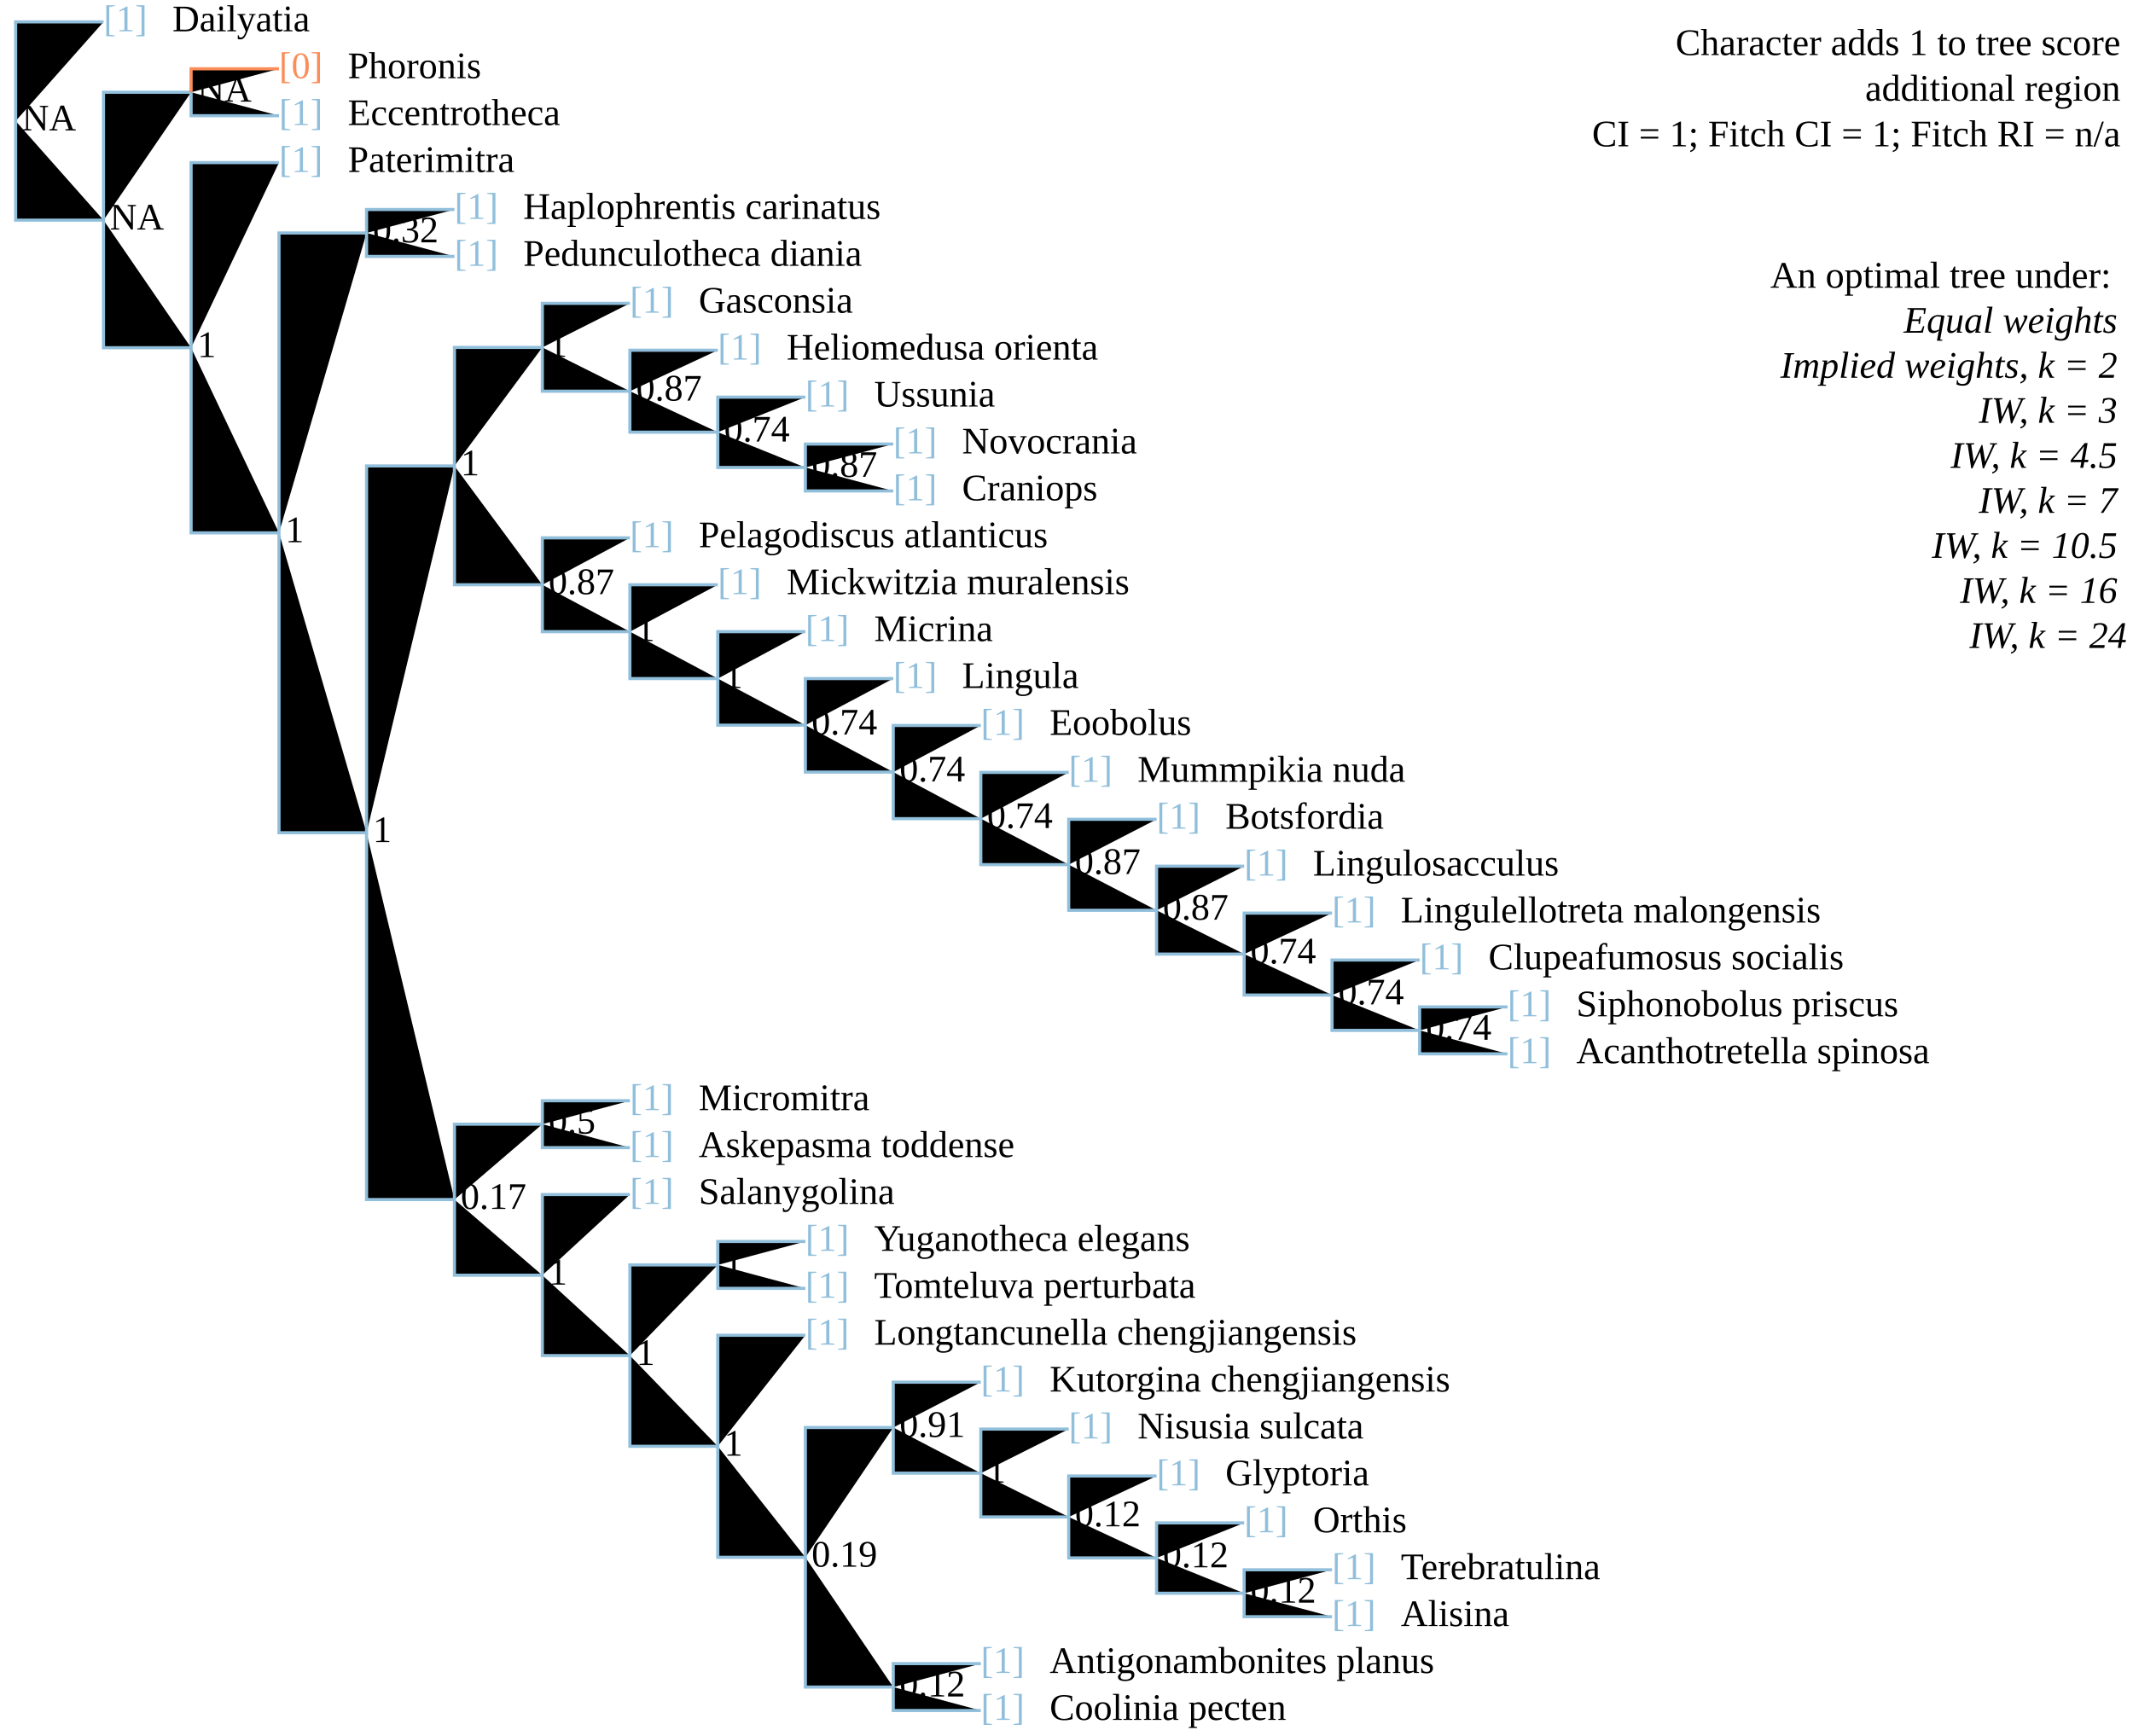
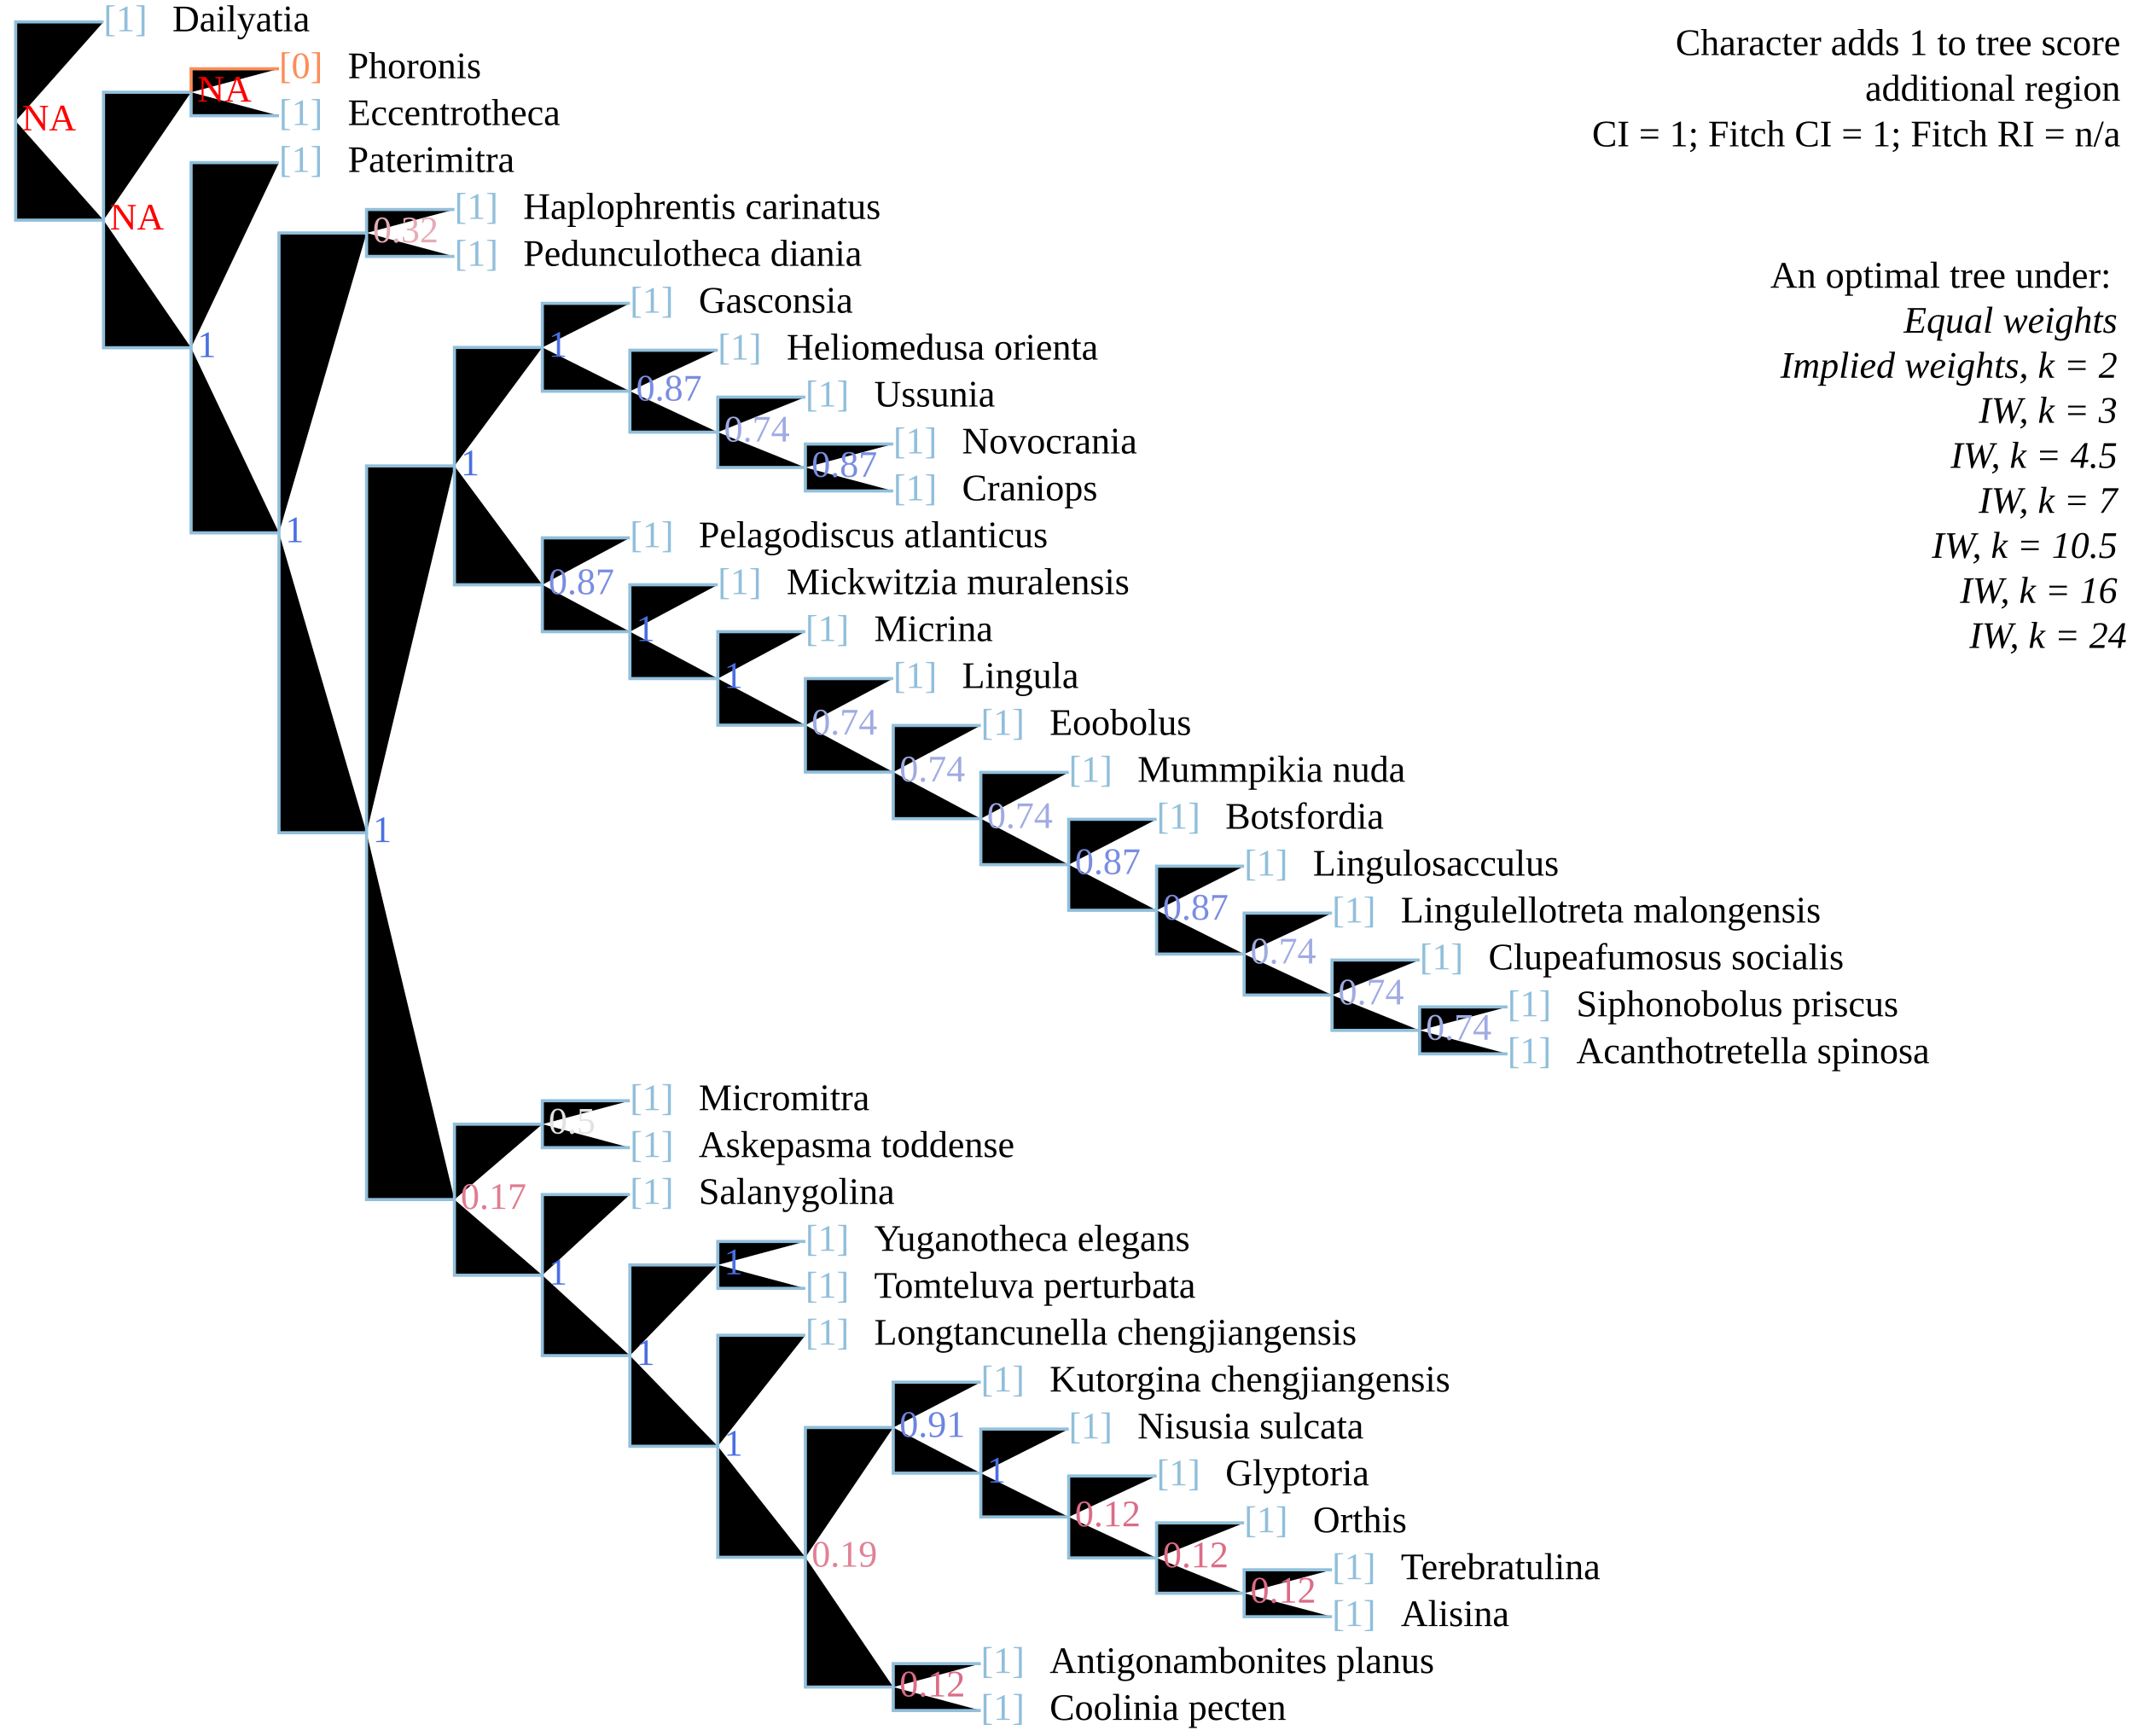
<svg xmlns="http://www.w3.org/2000/svg" version="1.1" width="682" height="555" class="tree" char="1">
  <text x="678" y="17.6" text-anchor="end" class="stepsLabel">Character adds <tspan class="score">1</tspan> to tree score</text>
  <text x="678" y="32.2" text-anchor="end" class="stepsLabel">
    <tspan class="score" /> additional region</text>
  <text x="678" y="46.8" text-anchor="end" class="stepsLabel">CI = 1; Fitch CI = 1; Fitch RI = n/a</text>
  <text x="678" y="76" text-anchor="end" class="stepsLabel">
    <tspan dy="16">An optimal tree under:</tspan>
    <tspan x="680" style="font-style:italic" class="thisAn" dy="1.2em">Equal weights</tspan>
    <tspan x="680" style="font-style:italic" class="notThisAn" dy="1.2em">Implied weights, k = 2</tspan>
    <tspan x="680" style="font-style:italic" class="notThisAn" dy="1.2em">IW, k = 3</tspan>
    <tspan x="680" style="font-style:italic" class="notThisAn" dy="1.2em">IW, k = 4.5</tspan>
    <tspan x="680" style="font-style:italic" class="notThisAn" dy="1.2em">IW, k = 7</tspan>
    <tspan x="680" style="font-style:italic" class="notThisAn" dy="1.2em">IW, k = 10.5</tspan>
    <tspan x="680" style="font-style:italic" class="notThisAn" dy="1.2em">IW, k = 16</tspan>
    <tspan x="680" style="font-style:italic" class="notThisAn" dy="1.2em">IW, k = 24</tspan>
  </text>
  <text x="33.1" y="10" fill="#91bfdb" class="flag">[1]</text>
  <text x="55.1" y="10" class="taxonLabel">Dailyatia</text>
  <text x="89.2" y="40" fill="#91bfdb" class="flag">[1]</text>
  <text x="111.2" y="40" class="taxonLabel">Eccentrotheca</text>
  <text x="89.2" y="25" fill="#fc8d59" class="flag">[0]</text>
  <text x="111.2" y="25" class="taxonLabel">Phoronis</text>
  <text x="89.2" y="55" fill="#91bfdb" class="flag">[1]</text>
  <text x="111.2" y="55" class="taxonLabel">Paterimitra</text>
  <text x="145.3" y="85" fill="#91bfdb" class="flag">[1]</text>
  <text x="167.3" y="85" class="taxonLabel">Pedunculotheca diania</text>
  <text x="145.3" y="70" fill="#91bfdb" class="flag">[1]</text>
  <text x="167.3" y="70" class="taxonLabel">Haplophrentis carinatus</text>
  <text x="201.4" y="100" fill="#91bfdb" class="flag">[1]</text>
  <text x="223.4" y="100" class="taxonLabel">Gasconsia</text>
  <text x="229.5" y="115" fill="#91bfdb" class="flag">[1]</text>
  <text x="251.5" y="115" class="taxonLabel">Heliomedusa orienta</text>
  <text x="257.5" y="130" fill="#91bfdb" class="flag">[1]</text>
  <text x="279.5" y="130" class="taxonLabel">Ussunia</text>
  <text x="285.6" y="160" fill="#91bfdb" class="flag">[1]</text>
  <text x="307.6" y="160" class="taxonLabel">Craniops</text>
  <text x="285.6" y="145" fill="#91bfdb" class="flag">[1]</text>
  <text x="307.6" y="145" class="taxonLabel">Novocrania</text>
  <text x="201.4" y="175" fill="#91bfdb" class="flag">[1]</text>
  <text x="223.4" y="175" class="taxonLabel">Pelagodiscus atlanticus</text>
  <text x="229.5" y="190" fill="#91bfdb" class="flag">[1]</text>
  <text x="251.5" y="190" class="taxonLabel">Mickwitzia muralensis</text>
  <text x="257.5" y="205" fill="#91bfdb" class="flag">[1]</text>
  <text x="279.5" y="205" class="taxonLabel">Micrina</text>
  <text x="285.6" y="220" fill="#91bfdb" class="flag">[1]</text>
  <text x="307.6" y="220" class="taxonLabel">Lingula</text>
  <text x="313.6" y="235" fill="#91bfdb" class="flag">[1]</text>
  <text x="335.6" y="235" class="taxonLabel">Eoobolus</text>
  <text x="341.7" y="250" fill="#91bfdb" class="flag">[1]</text>
  <text x="363.7" y="250" class="taxonLabel">Mummpikia nuda</text>
  <text x="369.8" y="265" fill="#91bfdb" class="flag">[1]</text>
  <text x="391.8" y="265" class="taxonLabel">Botsfordia</text>
  <text x="397.8" y="280" fill="#91bfdb" class="flag">[1]</text>
  <text x="419.8" y="280" class="taxonLabel">Lingulosacculus</text>
  <text x="425.9" y="295" fill="#91bfdb" class="flag">[1]</text>
  <text x="447.9" y="295" class="taxonLabel">Lingulellotreta malongensis</text>
  <text x="453.9" y="310" fill="#91bfdb" class="flag">[1]</text>
  <text x="475.9" y="310" class="taxonLabel">Clupeafumosus socialis</text>
  <text x="482" y="340" fill="#91bfdb" class="flag">[1]</text>
  <text x="504" y="340" class="taxonLabel">Acanthotretella spinosa</text>
  <text x="482" y="325" fill="#91bfdb" class="flag">[1]</text>
  <text x="504" y="325" class="taxonLabel">Siphonobolus priscus</text>
  <text x="201.4" y="370" fill="#91bfdb" class="flag">[1]</text>
  <text x="223.4" y="370" class="taxonLabel">Askepasma toddense</text>
  <text x="201.4" y="355" fill="#91bfdb" class="flag">[1]</text>
  <text x="223.4" y="355" class="taxonLabel">Micromitra</text>
  <text x="201.4" y="385" fill="#91bfdb" class="flag">[1]</text>
  <text x="223.4" y="385" class="taxonLabel">Salanygolina</text>
  <text x="257.5" y="415" fill="#91bfdb" class="flag">[1]</text>
  <text x="279.5" y="415" class="taxonLabel">Tomteluva perturbata</text>
  <text x="257.5" y="400" fill="#91bfdb" class="flag">[1]</text>
  <text x="279.5" y="400" class="taxonLabel">Yuganotheca elegans</text>
  <text x="313.6" y="445" fill="#91bfdb" class="flag">[1]</text>
  <text x="335.6" y="445" class="taxonLabel">Kutorgina chengjiangensis</text>
  <text x="341.7" y="460" fill="#91bfdb" class="flag">[1]</text>
  <text x="363.7" y="460" class="taxonLabel">Nisusia sulcata</text>
  <text x="369.8" y="475" fill="#91bfdb" class="flag">[1]</text>
  <text x="391.8" y="475" class="taxonLabel">Glyptoria</text>
  <text x="257.5" y="430" fill="#91bfdb" class="flag">[1]</text>
  <text x="279.5" y="430" class="taxonLabel">Longtancunella chengjiangensis</text>
  <text x="425.9" y="520" fill="#91bfdb" class="flag">[1]</text>
  <text x="447.9" y="520" class="taxonLabel">Alisina</text>
  <text x="397.8" y="490" fill="#91bfdb" class="flag">[1]</text>
  <text x="419.8" y="490" class="taxonLabel">Orthis</text>
  <text x="425.9" y="505" fill="#91bfdb" class="flag">[1]</text>
  <text x="447.9" y="505" class="taxonLabel">Terebratulina</text>
  <text x="313.6" y="550" fill="#91bfdb" class="flag">[1]</text>
  <text x="335.6" y="550" class="taxonLabel">Coolinia pecten</text>
  <text x="313.6" y="535" fill="#91bfdb" class="flag">[1]</text>
  <text x="335.6" y="535" class="taxonLabel">Antigonambonites planus</text>
  <path d="M5,38.7V7H33.1M5,38.7V70.4H33.1M33.1,70.4V29.5H61.1M61.1,29.5V37H89.2M33.1,70.4V111.2H61.1M61.1,111.2V52H89.2M61.1,111.2V170.4H89.2M89.2,170.4V74.5H117.2M117.2,74.5V67H145.3M117.2,74.5V82H145.3M89.2,170.4V266.3H117.2M117.2,266.3V149H145.3M145.3,149V111.1H173.4M173.4,111.1V97H201.4M173.4,111.1V125.1H201.4M201.4,125.1V112H229.5M201.4,125.1V138.2H229.5M229.5,138.2V127H257.5M229.5,138.2V149.5H257.5M257.5,149.5V142H285.6M257.5,149.5V157H285.6M145.3,149V187H173.4M173.4,187V172H201.4M173.4,187V202H201.4M201.4,202V187H229.5M201.4,202V217H229.5M229.5,217V202H257.5M229.5,217V231.9H257.5M257.5,231.9V217H285.6M257.5,231.9V246.9H285.6M285.6,246.9V232H313.6M285.6,246.9V261.8H313.6M313.6,261.8V247H341.7M313.6,261.8V276.5H341.7M341.7,276.5V262H369.8M341.7,276.5V291.1H369.8M369.8,291.1V277H397.8M369.8,291.1V305.1H397.8M397.8,305.1V292H425.9M397.8,305.1V318.2H425.9M425.9,318.2V307H453.9M425.9,318.2V329.5H453.9M453.9,329.5V322H482M453.9,329.5V337H482M117.2,266.3V383.6H145.3M145.3,383.6V359.5H173.4M173.4,359.5V352H201.4M173.4,359.5V367H201.4M145.3,383.6V407.8H173.4M173.4,407.8V382H201.4M173.4,407.8V433.5H201.4M201.4,433.5V404.5H229.5M229.5,404.5V397H257.5M229.5,404.5V412H257.5M201.4,433.5V462.5H229.5M229.5,462.5V427H257.5M229.5,462.5V498H257.5M257.5,498V456.5H285.6M285.6,456.5V442H313.6M285.6,456.5V471.1H313.6M313.6,471.1V457H341.7M313.6,471.1V485.1H341.7M341.7,485.1V472H369.8M341.7,485.1V498.2H369.8M369.8,498.2V487H397.8M369.8,498.2V509.5H397.8M397.8,509.5V502H425.9M397.8,509.5V517H425.9M257.5,498V539.5H285.6M285.6,539.5V532H313.6M285.6,539.5V547H313.6" stroke="#91bfdb" />
  <path d="M61.1,29.5V22H89.2" stroke="#fc8d59" />
-   <text x="7" y="41.7" class="node">NA</text>
-   <text x="35.1" y="73.4" class="node">NA</text>
-   <text x="63.1" y="32.5" class="node">NA</text>
-   <text x="63.1" y="114.2" class="node">1</text>
-   <text x="91.2" y="173.4" class="node">1</text>
-   <text x="119.2" y="77.5" class="node">0.32</text>
-   <text x="119.2" y="269.3" class="node">1</text>
-   <text x="147.3" y="152" class="node">1</text>
-   <text x="175.4" y="114.1" class="node">1</text>
-   <text x="203.4" y="128.1" class="node">0.87</text>
-   <text x="231.5" y="141.2" class="node">0.74</text>
-   <text x="259.5" y="152.5" class="node">0.87</text>
-   <text x="175.4" y="190" class="node">0.87</text>
-   <text x="203.4" y="205" class="node">1</text>
-   <text x="231.5" y="220" class="node">1</text>
-   <text x="259.5" y="234.9" class="node">0.74</text>
-   <text x="287.6" y="249.9" class="node">0.74</text>
-   <text x="315.6" y="264.8" class="node">0.74</text>
-   <text x="343.7" y="279.5" class="node">0.87</text>
-   <text x="371.8" y="294.1" class="node">0.87</text>
-   <text x="399.8" y="308.1" class="node">0.74</text>
-   <text x="427.9" y="321.2" class="node">0.74</text>
-   <text x="455.9" y="332.5" class="node">0.74</text>
-   <text x="147.3" y="386.6" class="node">0.17</text>
-   <text x="175.4" y="362.5" class="node">0.5</text>
-   <text x="175.4" y="410.8" class="node">1</text>
-   <text x="203.4" y="436.5" class="node">1</text>
-   <text x="231.5" y="407.5" class="node">1</text>
-   <text x="231.5" y="465.5" class="node">1</text>
-   <text x="259.5" y="501" class="node">0.19</text>
-   <text x="287.6" y="459.5" class="node">0.91</text>
-   <text x="315.6" y="474.1" class="node">1</text>
-   <text x="343.7" y="488.1" class="node">0.12</text>
-   <text x="371.8" y="501.2" class="node">0.12</text>
-   <text x="399.8" y="512.5" class="node">0.12</text>
-   <text x="287.6" y="542.5" class="node">0.12</text>
+   <text x="7" y="41.7" class="node" fill="red">NA</text>
+   <text x="35.1" y="73.4" class="node" fill="red">NA</text>
+   <text x="63.1" y="32.5" class="node" fill="red">NA</text>
+   <text x="63.1" y="114.2" class="node" fill="#4A6FE3">1</text>
+   <text x="91.2" y="173.4" class="node" fill="#4A6FE3">1</text>
+   <text x="119.2" y="77.5" class="node" fill="#E6ABB6">0.32</text>
+   <text x="119.2" y="269.3" class="node" fill="#4A6FE3">1</text>
+   <text x="147.3" y="152" class="node" fill="#4A6FE3">1</text>
+   <text x="175.4" y="114.1" class="node" fill="#4A6FE3">1</text>
+   <text x="203.4" y="128.1" class="node" fill="#7A8DE1">0.87</text>
+   <text x="231.5" y="141.2" class="node" fill="#A0ABE2">0.74</text>
+   <text x="259.5" y="152.5" class="node" fill="#7A8DE1">0.87</text>
+   <text x="175.4" y="190" class="node" fill="#7A8DE1">0.87</text>
+   <text x="203.4" y="205" class="node" fill="#4A6FE3">1</text>
+   <text x="231.5" y="220" class="node" fill="#4A6FE3">1</text>
+   <text x="259.5" y="234.9" class="node" fill="#A0ABE2">0.74</text>
+   <text x="287.6" y="249.9" class="node" fill="#A0ABE2">0.74</text>
+   <text x="315.6" y="264.8" class="node" fill="#A0ABE2">0.74</text>
+   <text x="343.7" y="279.5" class="node" fill="#7A8DE1">0.87</text>
+   <text x="371.8" y="294.1" class="node" fill="#7A8DE1">0.87</text>
+   <text x="399.8" y="308.1" class="node" fill="#A0ABE2">0.74</text>
+   <text x="427.9" y="321.2" class="node" fill="#A0ABE2">0.74</text>
+   <text x="455.9" y="332.5" class="node" fill="#A0ABE2">0.74</text>
+   <text x="147.3" y="386.6" class="node" fill="#E07C92">0.17</text>
+   <text x="175.4" y="362.5" class="node" fill="#E2E2E2">0.5</text>
+   <text x="175.4" y="410.8" class="node" fill="#4A6FE3">1</text>
+   <text x="203.4" y="436.5" class="node" fill="#4A6FE3">1</text>
+   <text x="231.5" y="407.5" class="node" fill="#4A6FE3">1</text>
+   <text x="231.5" y="465.5" class="node" fill="#4A6FE3">1</text>
+   <text x="259.5" y="501" class="node" fill="#E18297">0.19</text>
+   <text x="287.6" y="459.5" class="node" fill="#6D84E1">0.91</text>
+   <text x="315.6" y="474.1" class="node" fill="#4A6FE3">1</text>
+   <text x="343.7" y="488.1" class="node" fill="#DD6C86">0.12</text>
+   <text x="371.8" y="501.2" class="node" fill="#DD6C86">0.12</text>
+   <text x="399.8" y="512.5" class="node" fill="#DD6C86">0.12</text>
+   <text x="287.6" y="542.5" class="node" fill="#DD6C86">0.12</text>
</svg>
